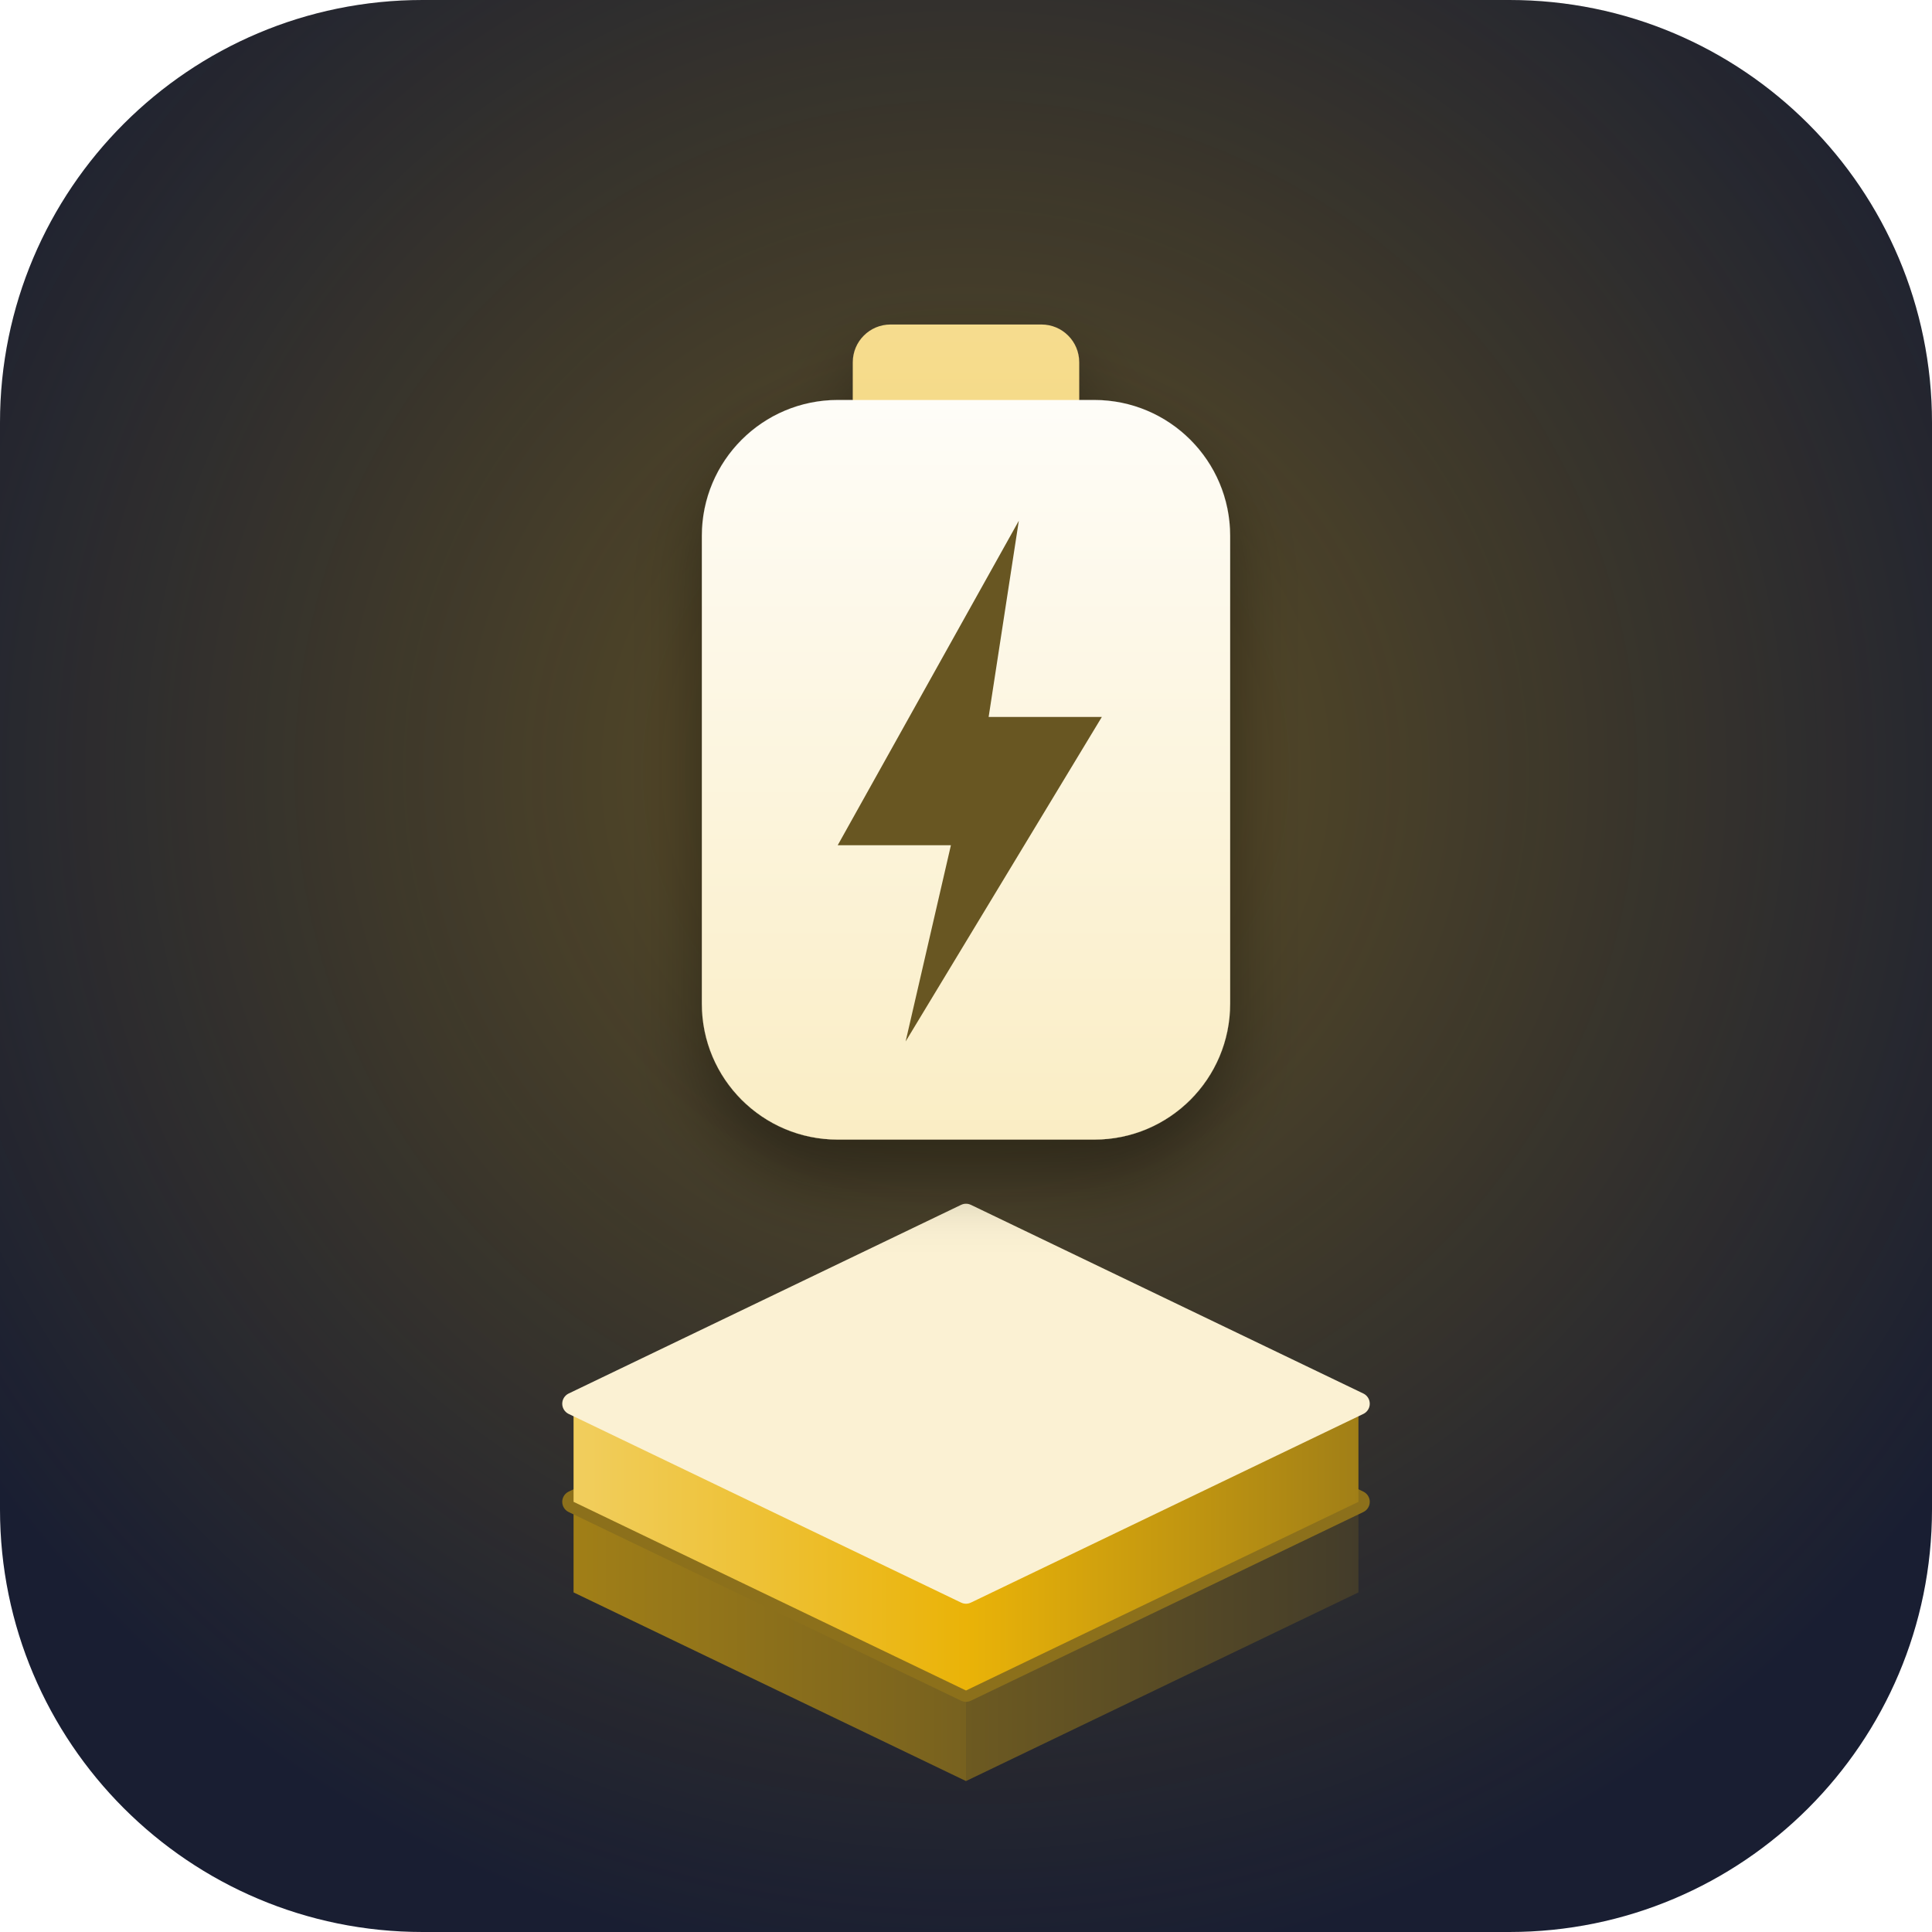
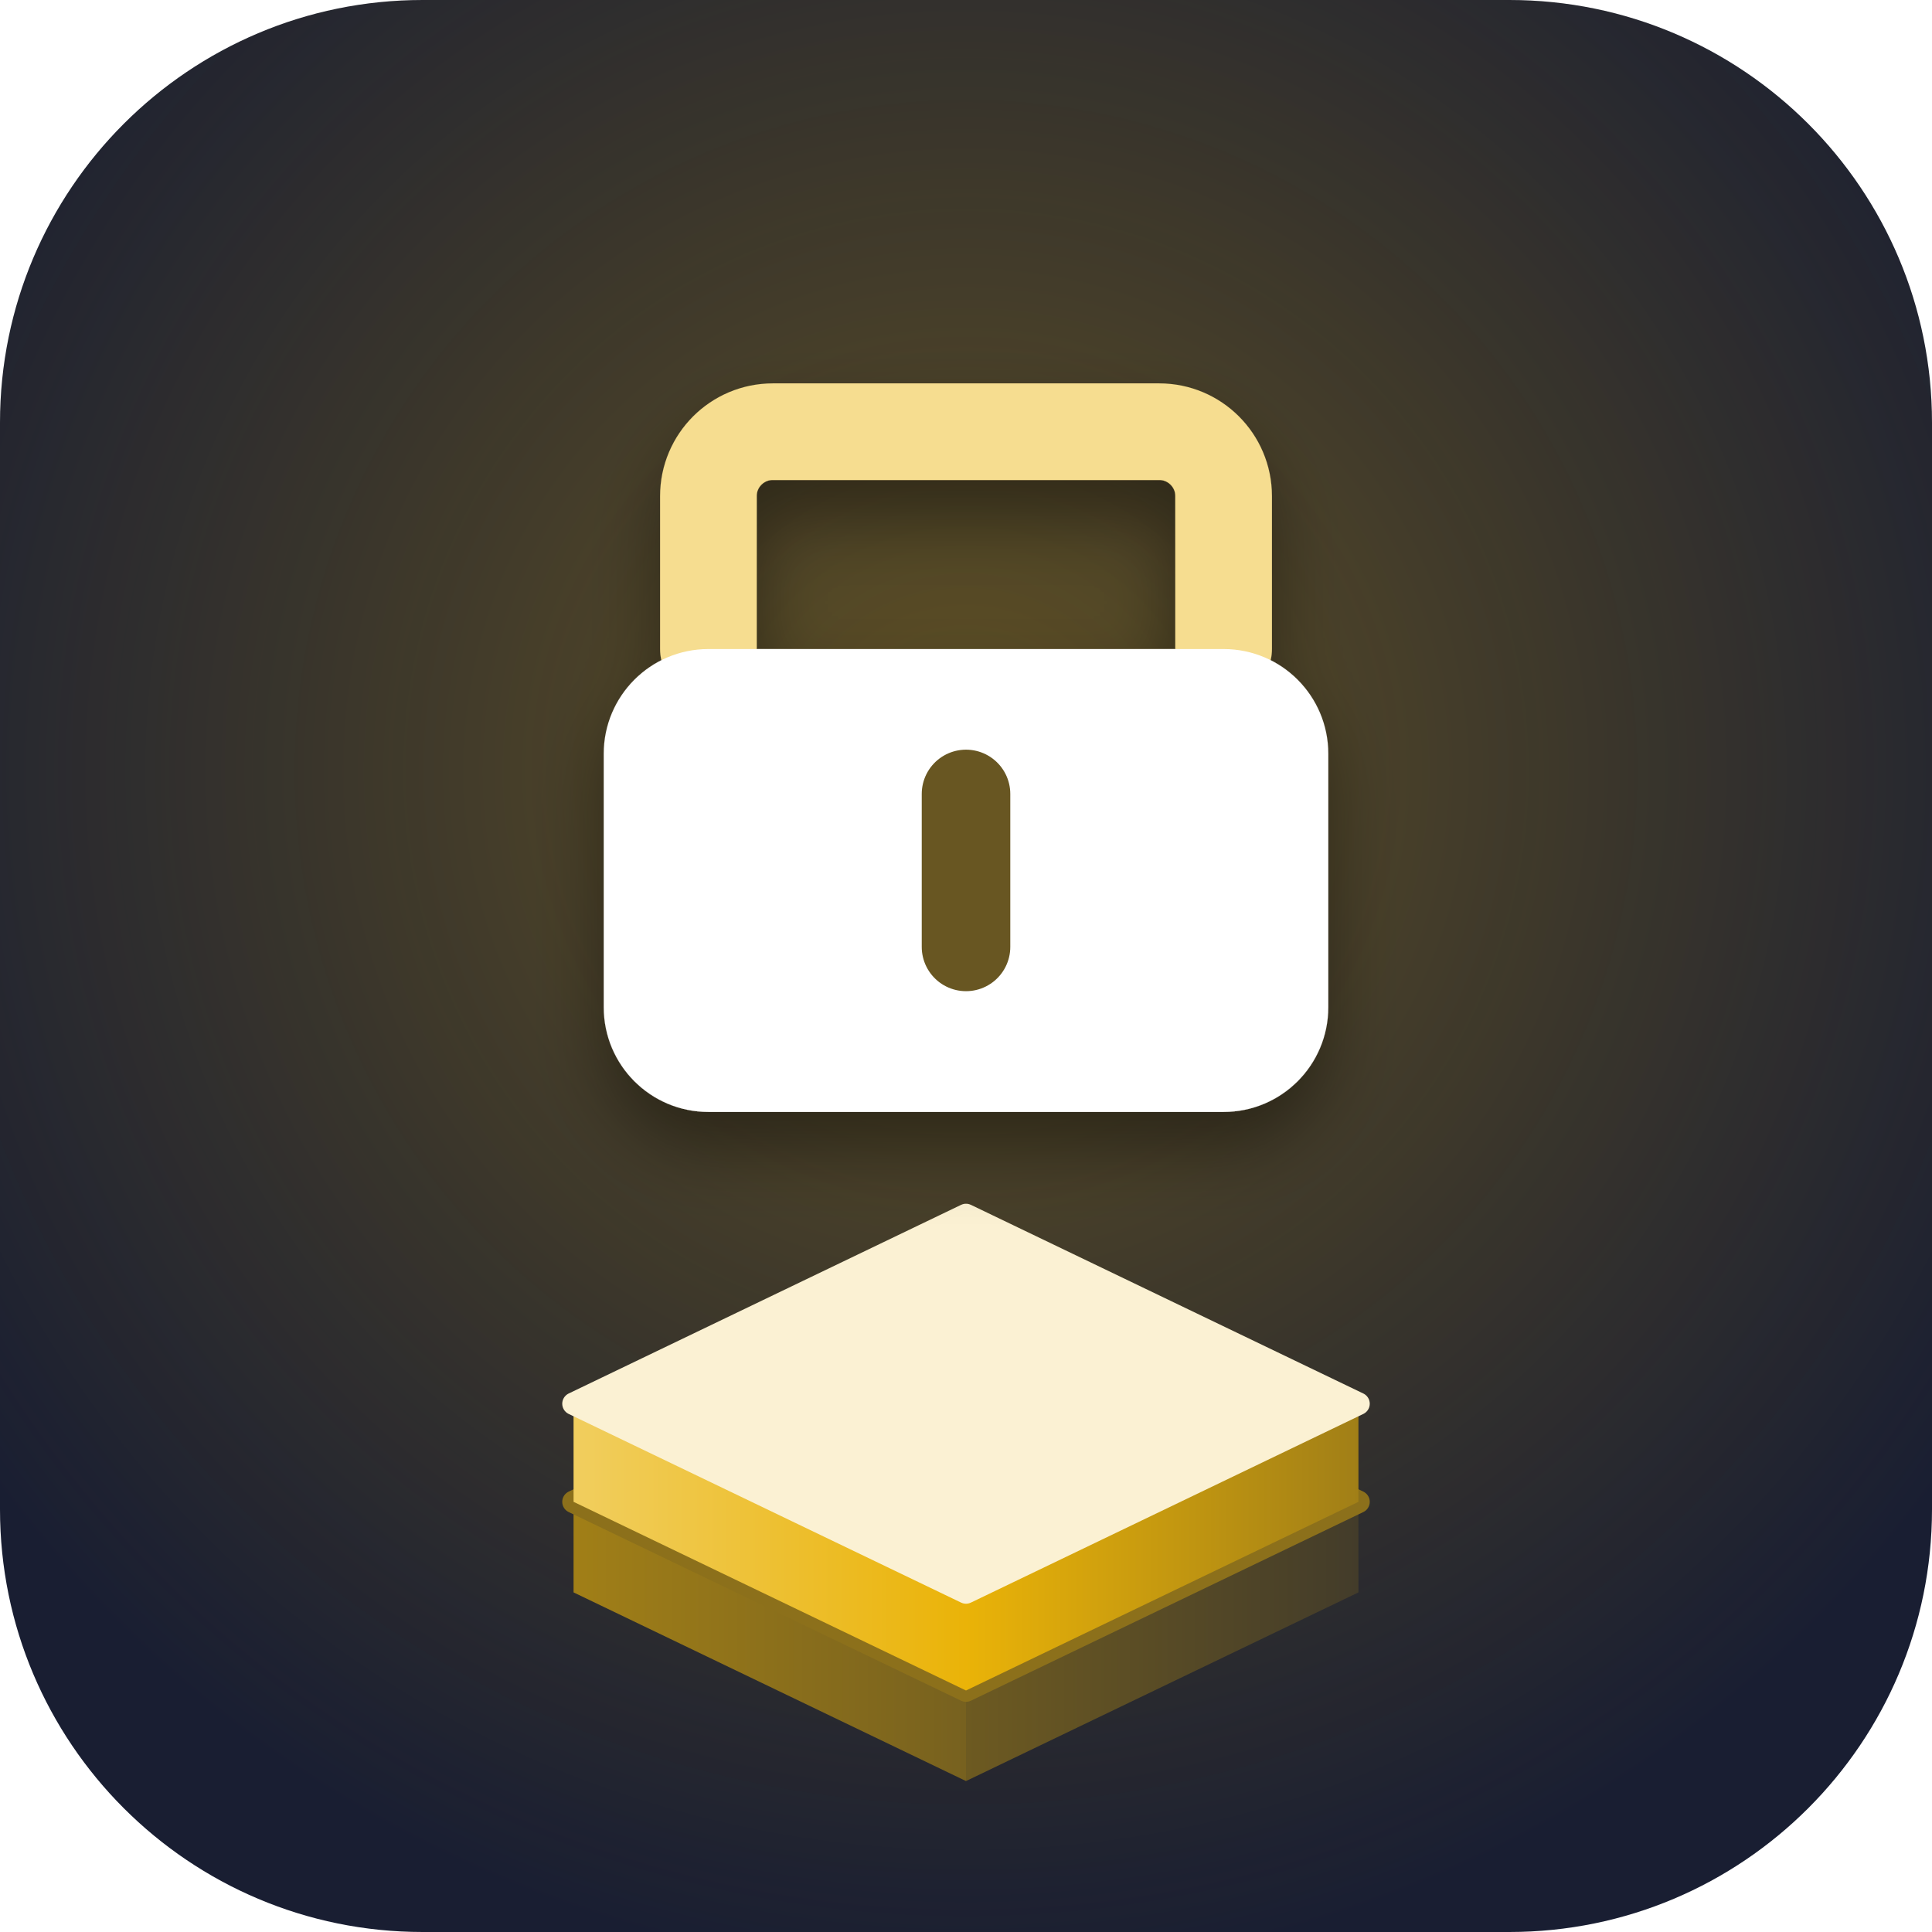
<svg xmlns="http://www.w3.org/2000/svg" viewBox="0 0 512 512" width="512" height="512">
  <defs>
    <linearGradient id="gf" gradientUnits="userSpaceOnUse" x1="0" y1="80" x2="0" y2="340">
      <stop offset="0" stop-color="#ffffff" />
      <stop offset="1" stop-color="#f9eaba" />
    </linearGradient>
    <linearGradient id="gs" gradientUnits="userSpaceOnUse" x1="0" y1="80" x2="0" y2="340">
      <stop offset="0" stop-color="#f6dd90" />
      <stop offset="1" stop-color="#f0ca52" />
    </linearGradient>
    <linearGradient id="pl1">
      <stop offset="0" stop-color="#f1ce5e" />
      <stop offset="1" stop-color="#eab308" />
    </linearGradient>
    <linearGradient id="pr1">
      <stop offset="0" stop-color="#eab308" />
      <stop offset="1" stop-color="#a17f17" />
    </linearGradient>
    <linearGradient id="pl2">
      <stop offset="0" stop-color="#a17f17" />
      <stop offset="1" stop-color="#77611f" />
    </linearGradient>
    <linearGradient id="pr2">
      <stop offset="0" stop-color="#6d5a21" />
      <stop offset="1" stop-color="#433c2a" />
    </linearGradient>
    <radialGradient id="glow" cx=".5" cy=".4" r=".62">
      <stop offset="0" stop-color="#eab308" stop-opacity=".34" />
      <stop offset="1" stop-color="#eab308" stop-opacity="0" />
    </radialGradient>
    <filter id="sh" x="-20%" y="-20%" width="140%" height="150%">
      <feDropShadow dx="0" dy="10" stdDeviation="9" flood-color="#000" flood-opacity=".38" />
    </filter>
  </defs>
  <rect width="512" height="512" rx="112" fill="#191e32" />
  <rect width="512" height="512" rx="112" fill="url(#glow)" />
  <path d="M152 398 L256 448 L256 472 L152 422 Z" fill="url(#pl2)" />
  <path d="M360 398 L256 448 L256 472 L360 422 Z" fill="url(#pr2)" />
  <path d="M256 348 L360 398 L256 448 L152 398 Z" fill="#8c701b" stroke="#8c701b" stroke-width="6" stroke-linejoin="round" />
  <path d="M152 372 L256 422 L256 448 L152 398 Z" fill="url(#pl1)" />
  <path d="M360 372 L256 422 L256 448 L360 398 Z" fill="url(#pr1)" />
  <path d="M256 322 L360 372 L256 422 L152 372 Z" fill="#fbf1d3" stroke="#fbf1d3" stroke-width="6" stroke-linejoin="round" />
  <g filter="url(#sh)">
-     <rect x="226" y="86" width="60" height="30" rx="10" fill="url(#gs)" />
-     <rect x="186" y="106" width="140" height="196" rx="36" fill="url(#gf)" />
-     <path d="M270 138 L222 224 H252 L240 276 L292 190 H262 Z" fill="#685722" />
+     <g transform="translate(128 76) scale(10.667)">
+       <path d="M5.6 9 V5.2 a1.6 1.6 0 0 1 1.6-1.6 h9.6 a1.6 1.6 0 0 1 1.6 1.6 V9" fill="none" stroke="url(#gs)" stroke-width="2.4" stroke-linecap="round" />
+       <rect x="3" y="9" width="18" height="11.5" rx="2.6" fill="url(#gf)" />
+       <path d="M12 12.6 V16.4" stroke="#685722" stroke-width="2.2" stroke-linecap="round" />
+     </g>
  </g>
</svg>
